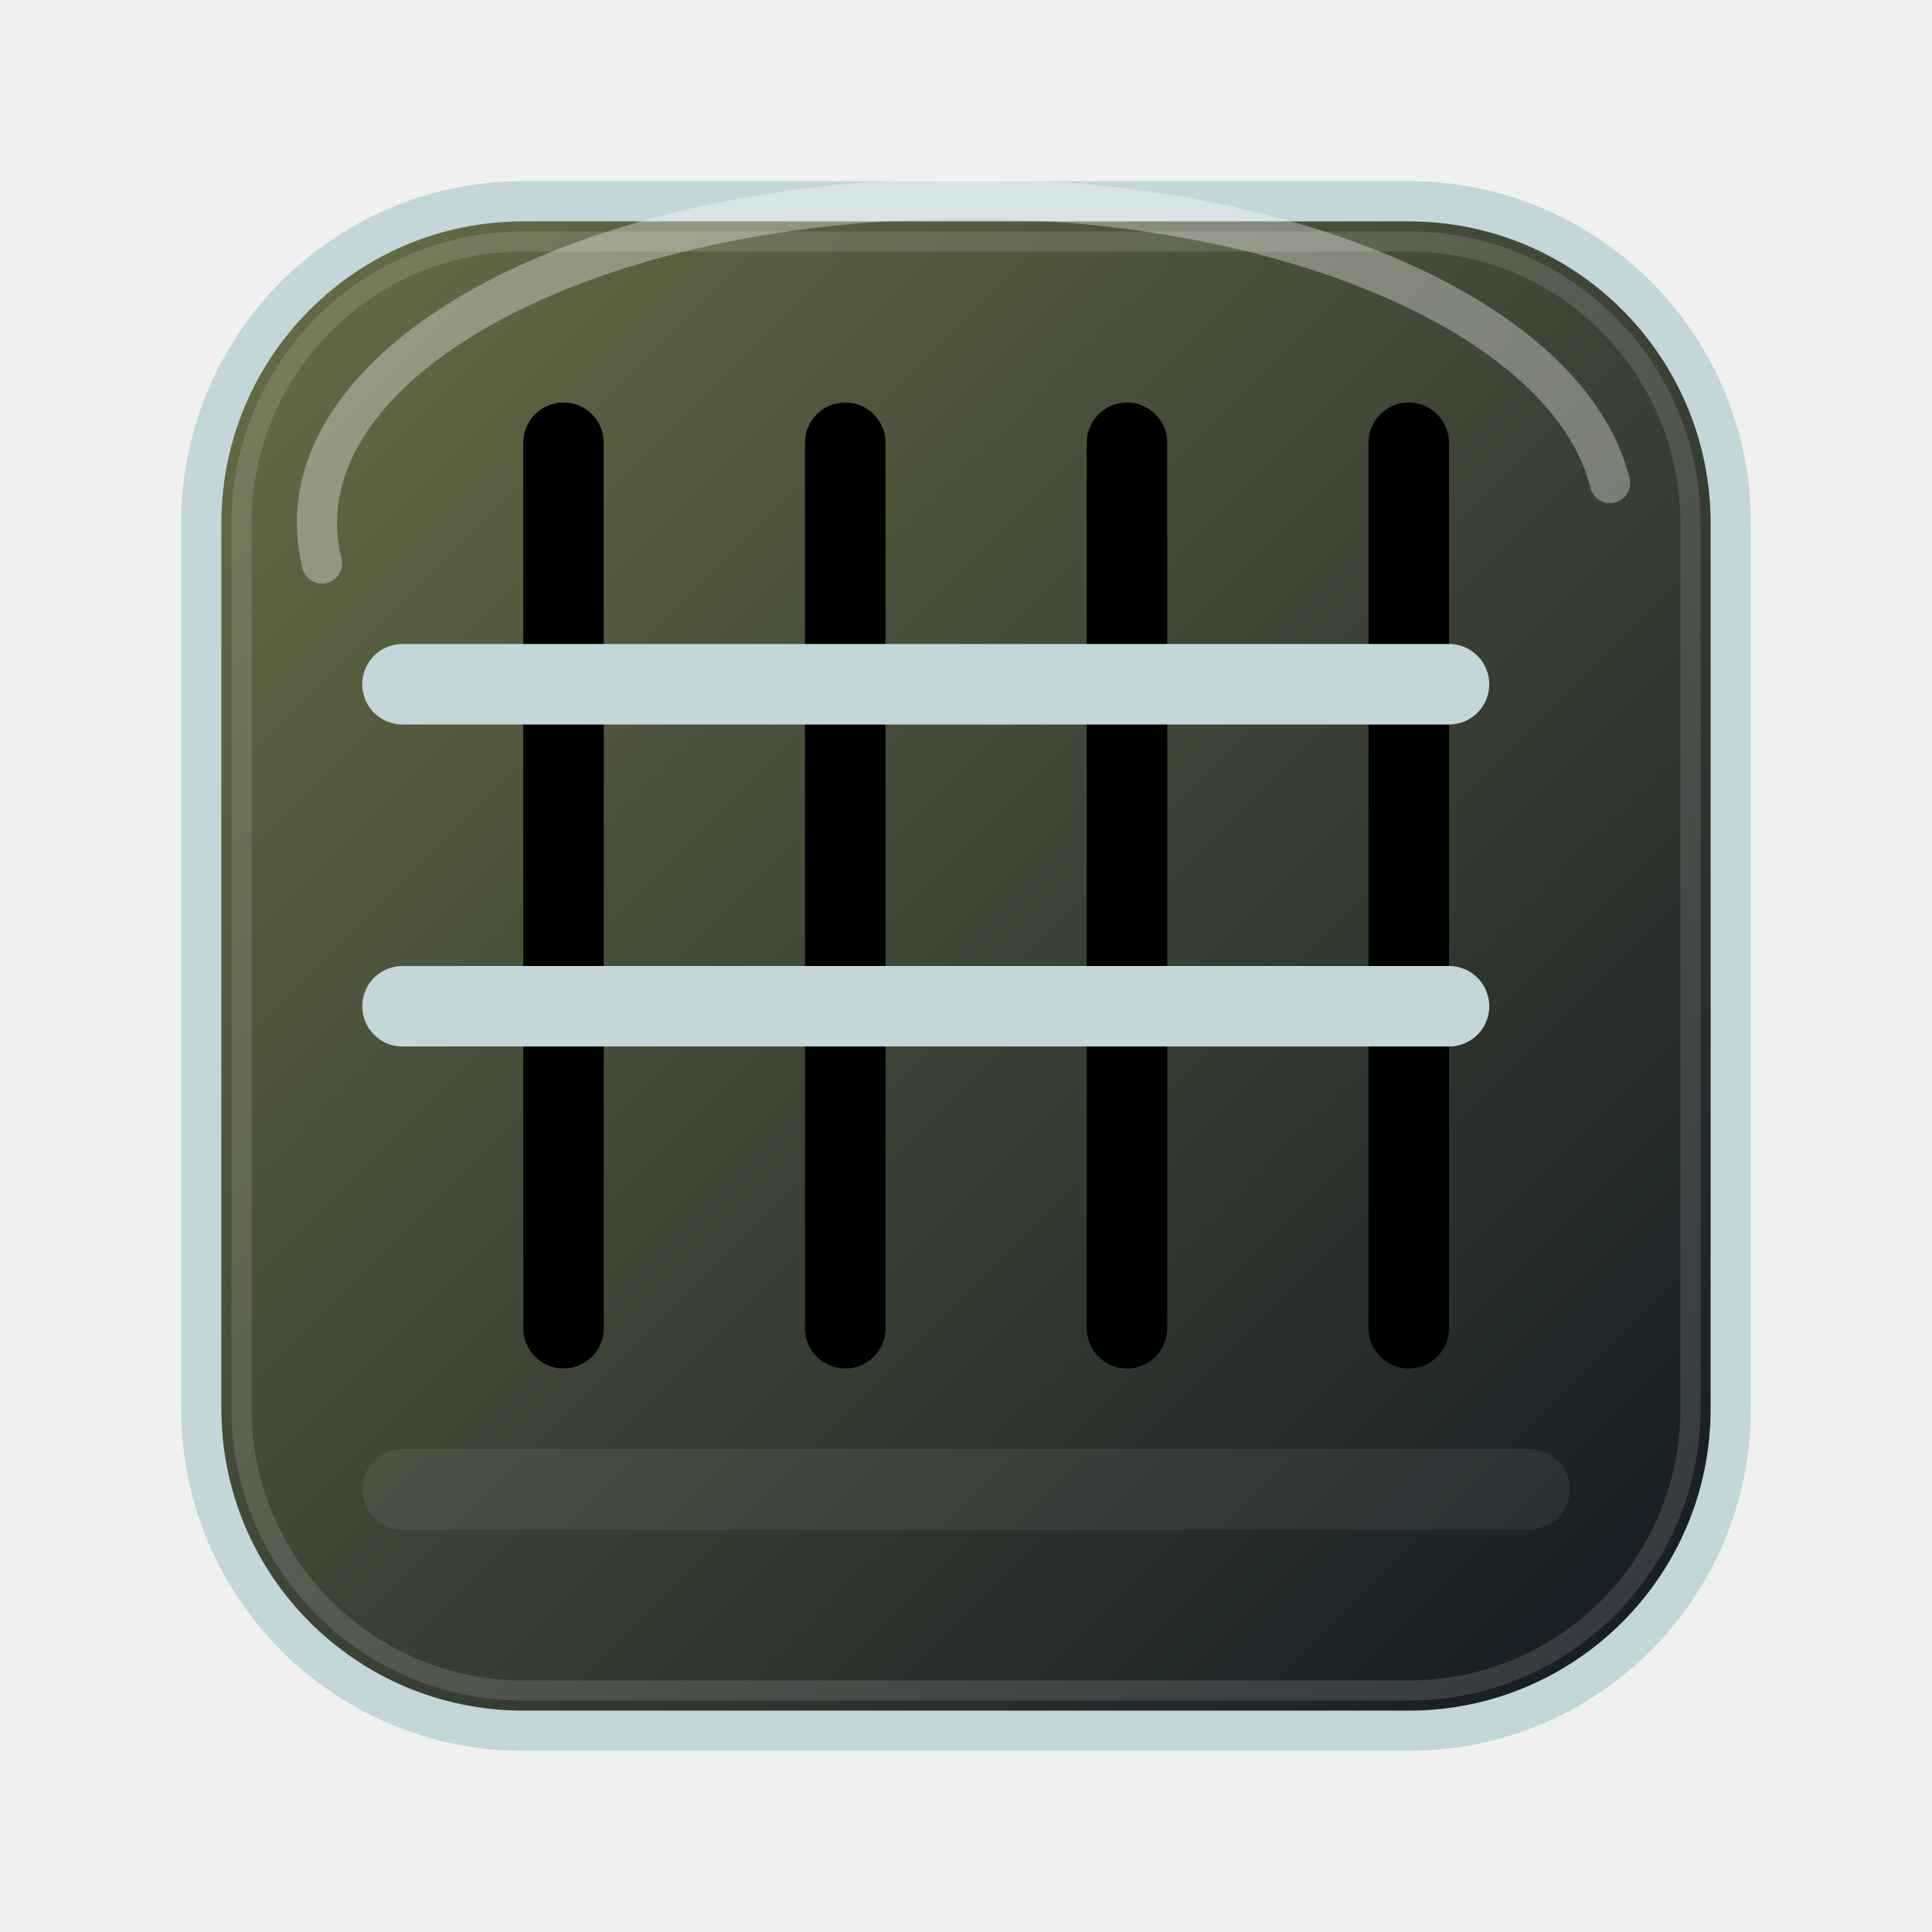
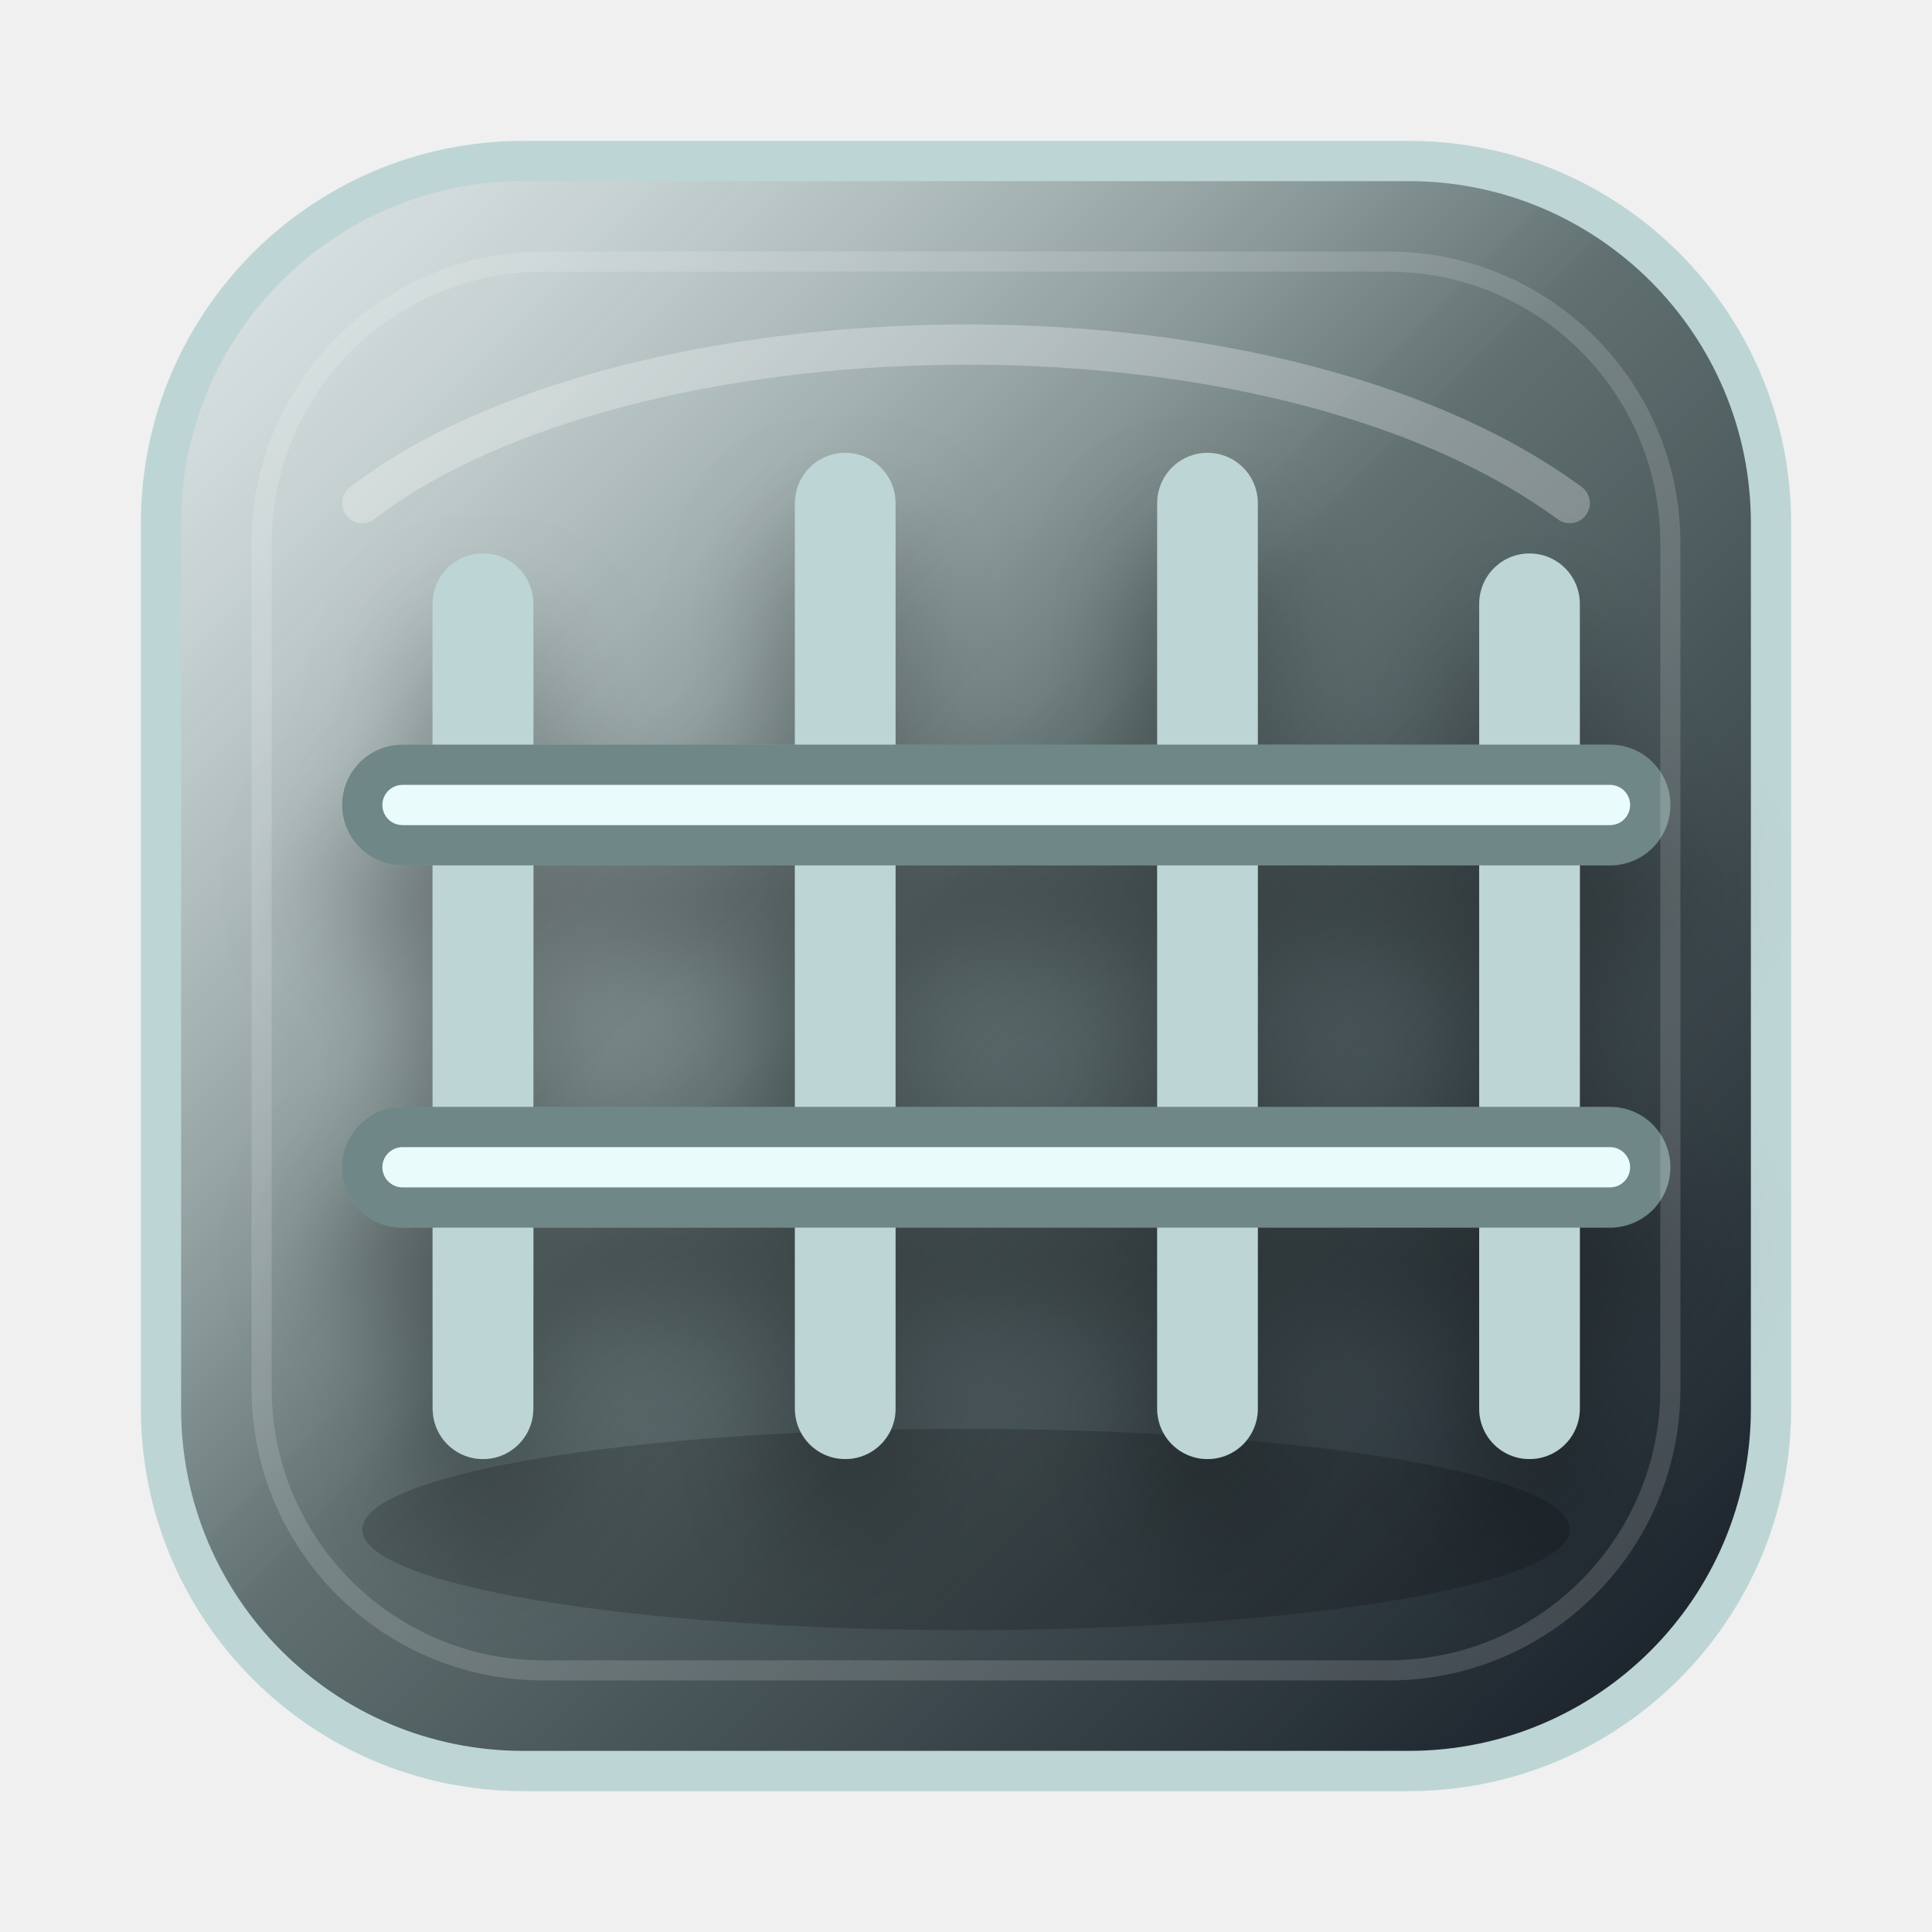
- <svg xmlns="http://www.w3.org/2000/svg" width="96" height="96" viewBox="0 0 96 96">
+ <svg xmlns="http://www.w3.org/2000/svg" width="96" height="96" viewBox="0 0 96 96" role="img" aria-label="fence thumbnail">
  <defs>
    <linearGradient id="bg" x1="0" y1="0" x2="1" y2="1">
-       <stop offset="0%" stop-color="#edf7f8" stop-opacity="0.18" />
-       <stop offset="0%" stop-color="#697047" />
+       <stop offset="0%" stop-color="#bed5d5" stop-opacity="0.28" />
+       <stop offset="48%" stop-color="#607070" />
      <stop offset="100%" stop-color="#111822" />
    </linearGradient>
+     <filter id="shadow" x="-20%" y="-20%" width="140%" height="150%">
+       <feDropShadow dx="0" dy="4" stdDeviation="3" flood-color="#000000" flood-opacity="0.35" />
+     </filter>
  </defs>
-   <rect x="10" y="10" width="76" height="76" fill="url(#bg)" stroke="#c3d6d9" stroke-width="2" rx="16" ry="16" />
-   <rect x="12" y="12" width="72" height="72" fill="none" stroke="#ffffff20" stroke-width="1" rx="14" ry="14" />
-   <path d="M 16 28 A 28 14 0 0 1 80 24" fill="none" stroke="#ffffff55" stroke-width="2" stroke-linecap="round" />
-   <rect x="18" y="72" width="60" height="4" fill="#ffffff10" rx="2" ry="2" />
-   <rect x="26" y="20" width="4" height="48" fill="(132, 137, 104)" rx="2" ry="2" />
-   <rect x="40" y="20" width="4" height="48" fill="(132, 137, 104)" rx="2" ry="2" />
-   <rect x="54" y="20" width="4" height="48" fill="(132, 137, 104)" rx="2" ry="2" />
-   <rect x="68" y="20" width="4" height="48" fill="(132, 137, 104)" rx="2" ry="2" />
-   <polyline points="20.0,34.0 72.0,34.0" fill="none" stroke="#c3d6d9" stroke-width="4" stroke-linecap="round" stroke-linejoin="round" />
-   <polyline points="20.0,50.0 72.0,50.0" fill="none" stroke="#c3d6d9" stroke-width="4" stroke-linecap="round" stroke-linejoin="round" />
+   <rect x="8" y="8" width="80" height="80" rx="18" fill="url(#bg)" stroke="#bed5d5" stroke-width="2" />
+   <path d="M18 25 C31 15 63 14 78 25" fill="none" stroke="#ffffff" stroke-opacity="0.28" stroke-width="2" stroke-linecap="round" />
+   <ellipse cx="48" cy="76" rx="30" ry="5" fill="#000000" opacity="0.18" />
+   <g filter="url(#shadow)">
+     <g>
+       <path d="M24 30 V70 M42 25 V70 M60 25 V70 M76 30 V70" stroke="#bed5d5" stroke-width="5" stroke-linecap="round" />
+       <path d="M20 40 H80 M20 58 H80" stroke="#6f8787" stroke-width="6" stroke-linecap="round" />
+       <path d="M20 40 H80 M20 58 H80" stroke="#e9fbfb" stroke-width="2" stroke-linecap="round" />
+     </g>
+   </g>
+   <rect x="13" y="13" width="70" height="70" rx="14" fill="none" stroke="#ffffff" stroke-opacity="0.15" />
</svg>
